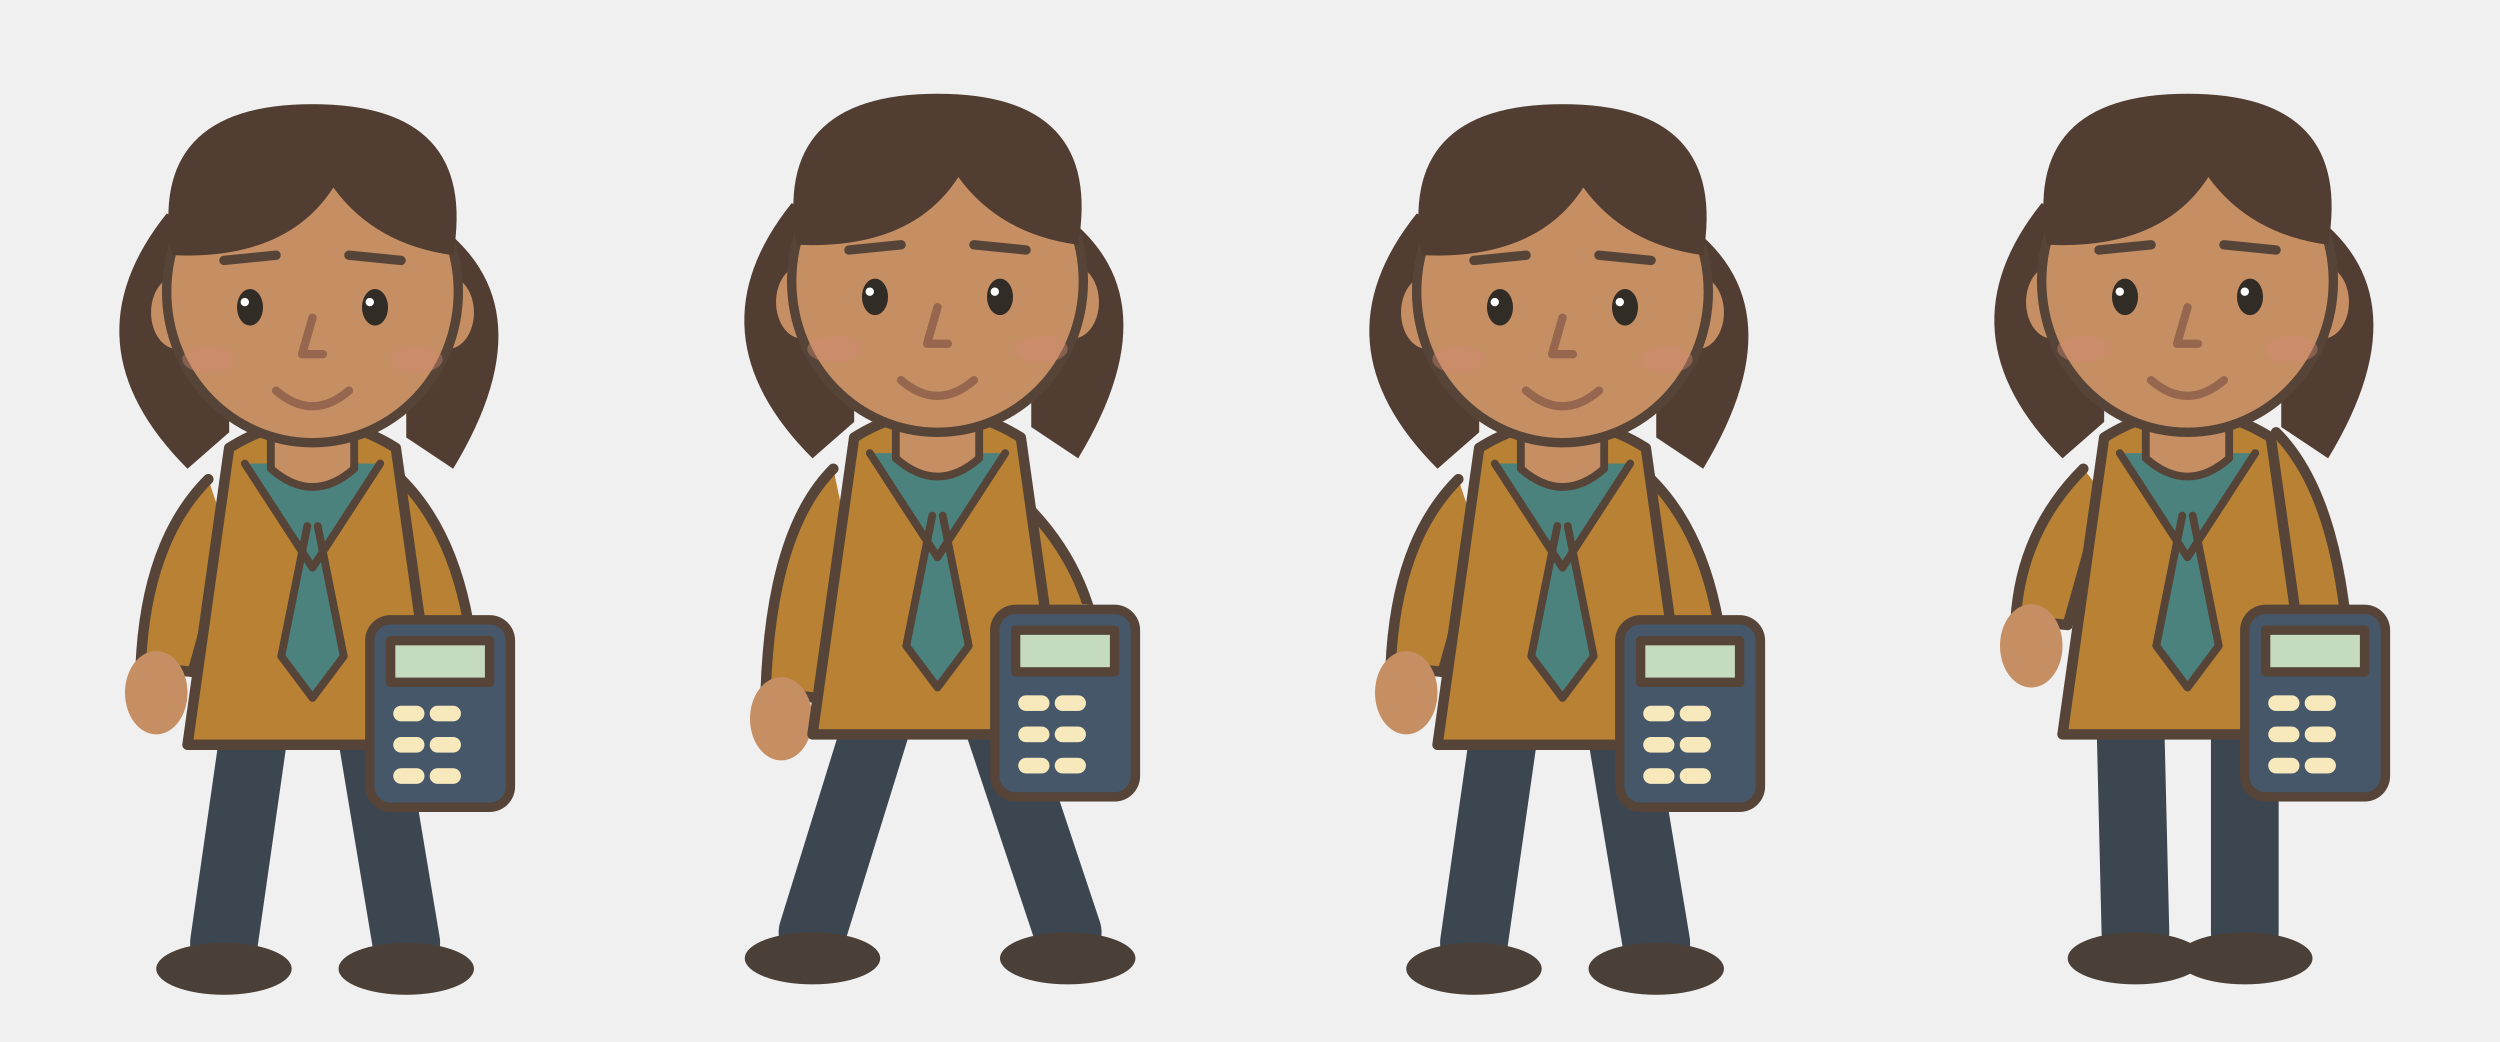
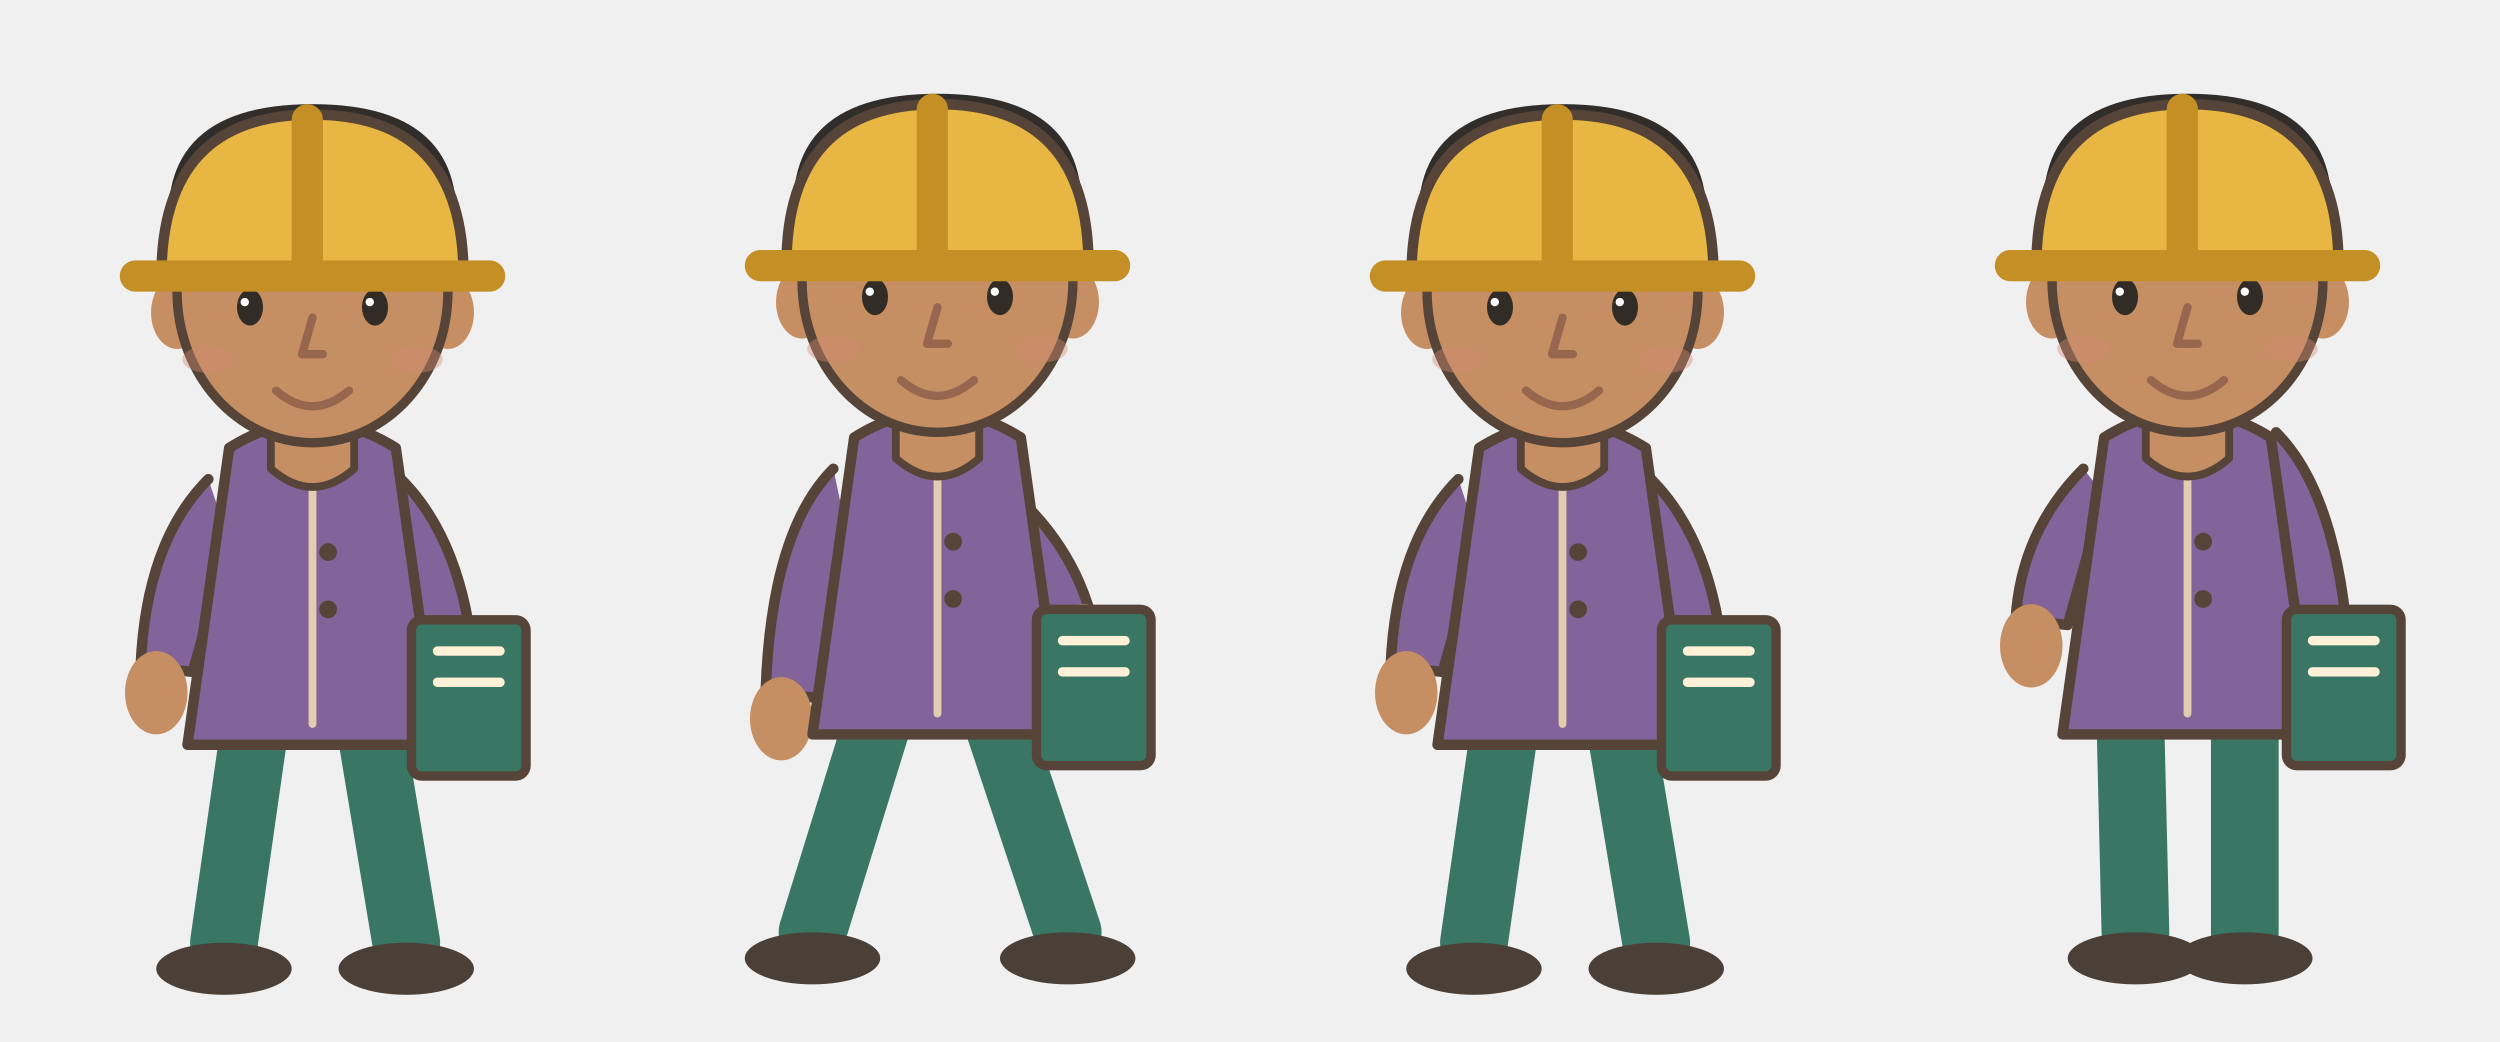
<svg xmlns="http://www.w3.org/2000/svg" width="480" height="200" viewBox="0 0 480 200">
  <g transform="translate(0 8)">
    <g transform="translate(0 0)" stroke-linejoin="round" stroke-linecap="round">
-       <path d="M32 33q-20 25 4 49l8-7V38zM78 38v38l9 6q20-33-6-49z" fill="#513d31" />
-       <path d="M49 131L43 173M71 131L78 173" fill="none" stroke="#3c4650" stroke-width="13" />
+       <path d="M49 131L43 173M71 131L78 173" fill="none" stroke="#397664" stroke-width="13" />
      <ellipse cx="43" cy="178" rx="13" ry="5" fill="#4a4038" />
      <ellipse cx="78" cy="178" rx="13" ry="5" fill="#4a4038" />
-       <path d="M40 84q-12 12-13 36l10 1 7-25m33-12q12 12 14 36l-10 1-6-25" fill="#b88134" stroke="#554437" stroke-width="2" />
+       <path d="M40 84q-12 12-13 36l10 1 7-25m33-12q12 12 14 36l-10 1-6-25" fill="#82639a" stroke="#554437" stroke-width="2" />
      <ellipse cx="30" cy="125" rx="6" ry="8" fill="#c68e63" />
      <ellipse cx="88" cy="125" rx="6" ry="8" fill="#c68e63" />
-       <path d="M44 78q16-10 32 0l8 57H36z" fill="#b88134" stroke="#554437" stroke-width="2" />
-       <path d="M47 81l13 20 13-20M59 93l-5 25 6 8 6-8-5-25" fill="#4c827e" stroke="#554437" stroke-width="1.5" />
+       <path d="M44 78q16-10 32 0l8 57H36z" fill="#82639a" stroke="#554437" stroke-width="2" />
+       <path d="M60 82v49" stroke="#e3cdb0" stroke-width="1.5" />
+       <circle cx="63" cy="98" r="1.7" fill="#554437" />
+       <circle cx="63" cy="109" r="1.7" fill="#554437" />
      <path d="M52 68v14q8 7 16 0V68" fill="#c68e63" stroke="#554437" stroke-width="1.5" />
      <ellipse cx="34" cy="52" rx="5" ry="7" fill="#c68e63" />
      <ellipse cx="86" cy="52" rx="5" ry="7" fill="#c68e63" />
-       <ellipse cx="60" cy="48" rx="28" ry="29" fill="#c68e63" stroke="#554437" stroke-width="1.8" />
-       <path d="M33 41q-5-29 27-29t27 29q-15-2-23-13-9 14-31 13z" fill="#513d31" />
+       <ellipse cx="60" cy="48" rx="26" ry="29" fill="#c68e63" stroke="#554437" stroke-width="1.8" />
+       <path d="M33 41q-5-29 27-29t27 29q-15-2-23-13-9 14-31 13z" fill="#302d2b" />
      <path d="M43 42l10-1m14 0l10 1" stroke="#554437" stroke-width="1.8" />
      <ellipse cx="48" cy="51" rx="2.5" ry="3.5" fill="#322c26" />
      <ellipse cx="72" cy="51" rx="2.5" ry="3.5" fill="#322c26" />
      <circle cx="47" cy="50" r="0.8" fill="white" />
      <circle cx="71" cy="50" r="0.8" fill="white" />
      <ellipse cx="40" cy="61" rx="5" ry="2.6" fill="#d18a73" opacity=".4" />
      <ellipse cx="80" cy="61" rx="5" ry="2.6" fill="#d18a73" opacity=".4" />
      <path d="M60 53l-2 7h4M53 67q7 6 14 0" fill="none" stroke="#96674e" stroke-width="1.6" />
+       <path d="M31 45q0-31 29-31t29 31z" fill="#e8b643" stroke="#554437" stroke-width="2" />
+       <path d="M26 45h68M59 15v28" stroke="#c48f25" stroke-width="6" />
      <g stroke="#554437" stroke-width="1.8" stroke-linejoin="round">
-         <rect x="71" y="111" width="27" height="36" rx="4" fill="#455769" />
-         <rect x="75" y="115" width="19" height="8" fill="#c5dbc0" />
-         <path d="M77 129h3m4 0h3m-10 6h3m4 0h3m-10 6h3m4 0h3" stroke="#f8e9bd" stroke-width="3" />
+         <rect x="79" y="111" width="22" height="30" rx="2" fill="#397664" />
+         <path d="M84 117h12m-12 6h12" stroke="#fff1d8" />
      </g>
    </g>
  </g>
  <g transform="translate(120 8)">
    <g transform="translate(0 -2)" stroke-linejoin="round" stroke-linecap="round">
-       <path d="M32 33q-20 25 4 49l8-7V38zM78 38v38l9 6q20-33-6-49z" fill="#513d31" />
-       <path d="M49 131L36 173M71 131L85 173" fill="none" stroke="#3c4650" stroke-width="13" />
+       <path d="M49 131L36 173M71 131L85 173" fill="none" stroke="#397664" stroke-width="13" />
      <ellipse cx="36" cy="178" rx="13" ry="5" fill="#4a4038" />
      <ellipse cx="85" cy="178" rx="13" ry="5" fill="#4a4038" />
-       <path d="M40 84q-12 12-13 43l10 1 7-25m33-12q12 12 14 29l-10 1-6-25" fill="#b88134" stroke="#554437" stroke-width="2" />
+       <path d="M40 84q-12 12-13 43l10 1 7-25m33-12q12 12 14 29l-10 1-6-25" fill="#82639a" stroke="#554437" stroke-width="2" />
      <ellipse cx="30" cy="132" rx="6" ry="8" fill="#c68e63" />
      <ellipse cx="88" cy="118" rx="6" ry="8" fill="#c68e63" />
-       <path d="M44 78q16-10 32 0l8 57H36z" fill="#b88134" stroke="#554437" stroke-width="2" />
-       <path d="M47 81l13 20 13-20M59 93l-5 25 6 8 6-8-5-25" fill="#4c827e" stroke="#554437" stroke-width="1.5" />
+       <path d="M44 78q16-10 32 0l8 57H36z" fill="#82639a" stroke="#554437" stroke-width="2" />
+       <path d="M60 82v49" stroke="#e3cdb0" stroke-width="1.5" />
+       <circle cx="63" cy="98" r="1.7" fill="#554437" />
+       <circle cx="63" cy="109" r="1.7" fill="#554437" />
      <path d="M52 68v14q8 7 16 0V68" fill="#c68e63" stroke="#554437" stroke-width="1.5" />
      <ellipse cx="34" cy="52" rx="5" ry="7" fill="#c68e63" />
      <ellipse cx="86" cy="52" rx="5" ry="7" fill="#c68e63" />
-       <ellipse cx="60" cy="48" rx="28" ry="29" fill="#c68e63" stroke="#554437" stroke-width="1.8" />
-       <path d="M33 41q-5-29 27-29t27 29q-15-2-23-13-9 14-31 13z" fill="#513d31" />
+       <ellipse cx="60" cy="48" rx="26" ry="29" fill="#c68e63" stroke="#554437" stroke-width="1.8" />
+       <path d="M33 41q-5-29 27-29t27 29q-15-2-23-13-9 14-31 13z" fill="#302d2b" />
      <path d="M43 42l10-1m14 0l10 1" stroke="#554437" stroke-width="1.8" />
      <ellipse cx="48" cy="51" rx="2.5" ry="3.5" fill="#322c26" />
      <ellipse cx="72" cy="51" rx="2.5" ry="3.5" fill="#322c26" />
      <circle cx="47" cy="50" r="0.8" fill="white" />
      <circle cx="71" cy="50" r="0.8" fill="white" />
      <ellipse cx="40" cy="61" rx="5" ry="2.6" fill="#d18a73" opacity=".4" />
      <ellipse cx="80" cy="61" rx="5" ry="2.6" fill="#d18a73" opacity=".4" />
      <path d="M60 53l-2 7h4M53 67q7 6 14 0" fill="none" stroke="#96674e" stroke-width="1.6" />
+       <path d="M31 45q0-31 29-31t29 31z" fill="#e8b643" stroke="#554437" stroke-width="2" />
+       <path d="M26 45h68M59 15v28" stroke="#c48f25" stroke-width="6" />
      <g stroke="#554437" stroke-width="1.8" stroke-linejoin="round">
-         <rect x="71" y="111" width="27" height="36" rx="4" fill="#455769" />
-         <rect x="75" y="115" width="19" height="8" fill="#c5dbc0" />
-         <path d="M77 129h3m4 0h3m-10 6h3m4 0h3m-10 6h3m4 0h3" stroke="#f8e9bd" stroke-width="3" />
+         <rect x="79" y="111" width="22" height="30" rx="2" fill="#397664" />
+         <path d="M84 117h12m-12 6h12" stroke="#fff1d8" />
      </g>
    </g>
  </g>
  <g transform="translate(240 8)">
    <g transform="translate(0 0)" stroke-linejoin="round" stroke-linecap="round">
-       <path d="M32 33q-20 25 4 49l8-7V38zM78 38v38l9 6q20-33-6-49z" fill="#513d31" />
-       <path d="M49 131L43 173M71 131L78 173" fill="none" stroke="#3c4650" stroke-width="13" />
+       <path d="M49 131L43 173M71 131L78 173" fill="none" stroke="#397664" stroke-width="13" />
      <ellipse cx="43" cy="178" rx="13" ry="5" fill="#4a4038" />
      <ellipse cx="78" cy="178" rx="13" ry="5" fill="#4a4038" />
-       <path d="M40 84q-12 12-13 36l10 1 7-25m33-12q12 12 14 36l-10 1-6-25" fill="#b88134" stroke="#554437" stroke-width="2" />
+       <path d="M40 84q-12 12-13 36l10 1 7-25m33-12q12 12 14 36l-10 1-6-25" fill="#82639a" stroke="#554437" stroke-width="2" />
      <ellipse cx="30" cy="125" rx="6" ry="8" fill="#c68e63" />
      <ellipse cx="88" cy="125" rx="6" ry="8" fill="#c68e63" />
-       <path d="M44 78q16-10 32 0l8 57H36z" fill="#b88134" stroke="#554437" stroke-width="2" />
-       <path d="M47 81l13 20 13-20M59 93l-5 25 6 8 6-8-5-25" fill="#4c827e" stroke="#554437" stroke-width="1.5" />
+       <path d="M44 78q16-10 32 0l8 57H36z" fill="#82639a" stroke="#554437" stroke-width="2" />
+       <path d="M60 82v49" stroke="#e3cdb0" stroke-width="1.5" />
+       <circle cx="63" cy="98" r="1.7" fill="#554437" />
+       <circle cx="63" cy="109" r="1.7" fill="#554437" />
      <path d="M52 68v14q8 7 16 0V68" fill="#c68e63" stroke="#554437" stroke-width="1.5" />
      <ellipse cx="34" cy="52" rx="5" ry="7" fill="#c68e63" />
      <ellipse cx="86" cy="52" rx="5" ry="7" fill="#c68e63" />
-       <ellipse cx="60" cy="48" rx="28" ry="29" fill="#c68e63" stroke="#554437" stroke-width="1.8" />
-       <path d="M33 41q-5-29 27-29t27 29q-15-2-23-13-9 14-31 13z" fill="#513d31" />
+       <ellipse cx="60" cy="48" rx="26" ry="29" fill="#c68e63" stroke="#554437" stroke-width="1.8" />
+       <path d="M33 41q-5-29 27-29t27 29q-15-2-23-13-9 14-31 13z" fill="#302d2b" />
      <path d="M43 42l10-1m14 0l10 1" stroke="#554437" stroke-width="1.8" />
      <ellipse cx="48" cy="51" rx="2.5" ry="3.5" fill="#322c26" />
      <ellipse cx="72" cy="51" rx="2.5" ry="3.5" fill="#322c26" />
      <circle cx="47" cy="50" r="0.8" fill="white" />
      <circle cx="71" cy="50" r="0.8" fill="white" />
      <ellipse cx="40" cy="61" rx="5" ry="2.6" fill="#d18a73" opacity=".4" />
      <ellipse cx="80" cy="61" rx="5" ry="2.6" fill="#d18a73" opacity=".4" />
      <path d="M60 53l-2 7h4M53 67q7 6 14 0" fill="none" stroke="#96674e" stroke-width="1.6" />
+       <path d="M31 45q0-31 29-31t29 31z" fill="#e8b643" stroke="#554437" stroke-width="2" />
+       <path d="M26 45h68M59 15v28" stroke="#c48f25" stroke-width="6" />
      <g stroke="#554437" stroke-width="1.8" stroke-linejoin="round">
-         <rect x="71" y="111" width="27" height="36" rx="4" fill="#455769" />
-         <rect x="75" y="115" width="19" height="8" fill="#c5dbc0" />
-         <path d="M77 129h3m4 0h3m-10 6h3m4 0h3m-10 6h3m4 0h3" stroke="#f8e9bd" stroke-width="3" />
+         <rect x="79" y="111" width="22" height="30" rx="2" fill="#397664" />
+         <path d="M84 117h12m-12 6h12" stroke="#fff1d8" />
      </g>
    </g>
  </g>
  <g transform="translate(360 8)">
    <g transform="translate(0 -2)" stroke-linejoin="round" stroke-linecap="round">
-       <path d="M32 33q-20 25 4 49l8-7V38zM78 38v38l9 6q20-33-6-49z" fill="#513d31" />
-       <path d="M49 131L50 173M71 131L71 173" fill="none" stroke="#3c4650" stroke-width="13" />
+       <path d="M49 131L50 173M71 131L71 173" fill="none" stroke="#397664" stroke-width="13" />
      <ellipse cx="50" cy="178" rx="13" ry="5" fill="#4a4038" />
      <ellipse cx="71" cy="178" rx="13" ry="5" fill="#4a4038" />
-       <path d="M40 84q-12 12-13 29l10 1 7-25m33-12q12 12 14 43l-10 1-6-25" fill="#b88134" stroke="#554437" stroke-width="2" />
+       <path d="M40 84q-12 12-13 29l10 1 7-25m33-12q12 12 14 43l-10 1-6-25" fill="#82639a" stroke="#554437" stroke-width="2" />
      <ellipse cx="30" cy="118" rx="6" ry="8" fill="#c68e63" />
      <ellipse cx="88" cy="132" rx="6" ry="8" fill="#c68e63" />
-       <path d="M44 78q16-10 32 0l8 57H36z" fill="#b88134" stroke="#554437" stroke-width="2" />
-       <path d="M47 81l13 20 13-20M59 93l-5 25 6 8 6-8-5-25" fill="#4c827e" stroke="#554437" stroke-width="1.5" />
+       <path d="M44 78q16-10 32 0l8 57H36z" fill="#82639a" stroke="#554437" stroke-width="2" />
+       <path d="M60 82v49" stroke="#e3cdb0" stroke-width="1.5" />
+       <circle cx="63" cy="98" r="1.7" fill="#554437" />
+       <circle cx="63" cy="109" r="1.7" fill="#554437" />
      <path d="M52 68v14q8 7 16 0V68" fill="#c68e63" stroke="#554437" stroke-width="1.5" />
      <ellipse cx="34" cy="52" rx="5" ry="7" fill="#c68e63" />
      <ellipse cx="86" cy="52" rx="5" ry="7" fill="#c68e63" />
-       <ellipse cx="60" cy="48" rx="28" ry="29" fill="#c68e63" stroke="#554437" stroke-width="1.8" />
-       <path d="M33 41q-5-29 27-29t27 29q-15-2-23-13-9 14-31 13z" fill="#513d31" />
+       <ellipse cx="60" cy="48" rx="26" ry="29" fill="#c68e63" stroke="#554437" stroke-width="1.8" />
+       <path d="M33 41q-5-29 27-29t27 29q-15-2-23-13-9 14-31 13z" fill="#302d2b" />
      <path d="M43 42l10-1m14 0l10 1" stroke="#554437" stroke-width="1.8" />
      <ellipse cx="48" cy="51" rx="2.5" ry="3.5" fill="#322c26" />
      <ellipse cx="72" cy="51" rx="2.5" ry="3.5" fill="#322c26" />
      <circle cx="47" cy="50" r="0.8" fill="white" />
      <circle cx="71" cy="50" r="0.8" fill="white" />
      <ellipse cx="40" cy="61" rx="5" ry="2.6" fill="#d18a73" opacity=".4" />
      <ellipse cx="80" cy="61" rx="5" ry="2.6" fill="#d18a73" opacity=".4" />
      <path d="M60 53l-2 7h4M53 67q7 6 14 0" fill="none" stroke="#96674e" stroke-width="1.6" />
+       <path d="M31 45q0-31 29-31t29 31z" fill="#e8b643" stroke="#554437" stroke-width="2" />
+       <path d="M26 45h68M59 15v28" stroke="#c48f25" stroke-width="6" />
      <g stroke="#554437" stroke-width="1.8" stroke-linejoin="round">
-         <rect x="71" y="111" width="27" height="36" rx="4" fill="#455769" />
-         <rect x="75" y="115" width="19" height="8" fill="#c5dbc0" />
-         <path d="M77 129h3m4 0h3m-10 6h3m4 0h3m-10 6h3m4 0h3" stroke="#f8e9bd" stroke-width="3" />
+         <rect x="79" y="111" width="22" height="30" rx="2" fill="#397664" />
+         <path d="M84 117h12m-12 6h12" stroke="#fff1d8" />
      </g>
    </g>
  </g>
</svg>
